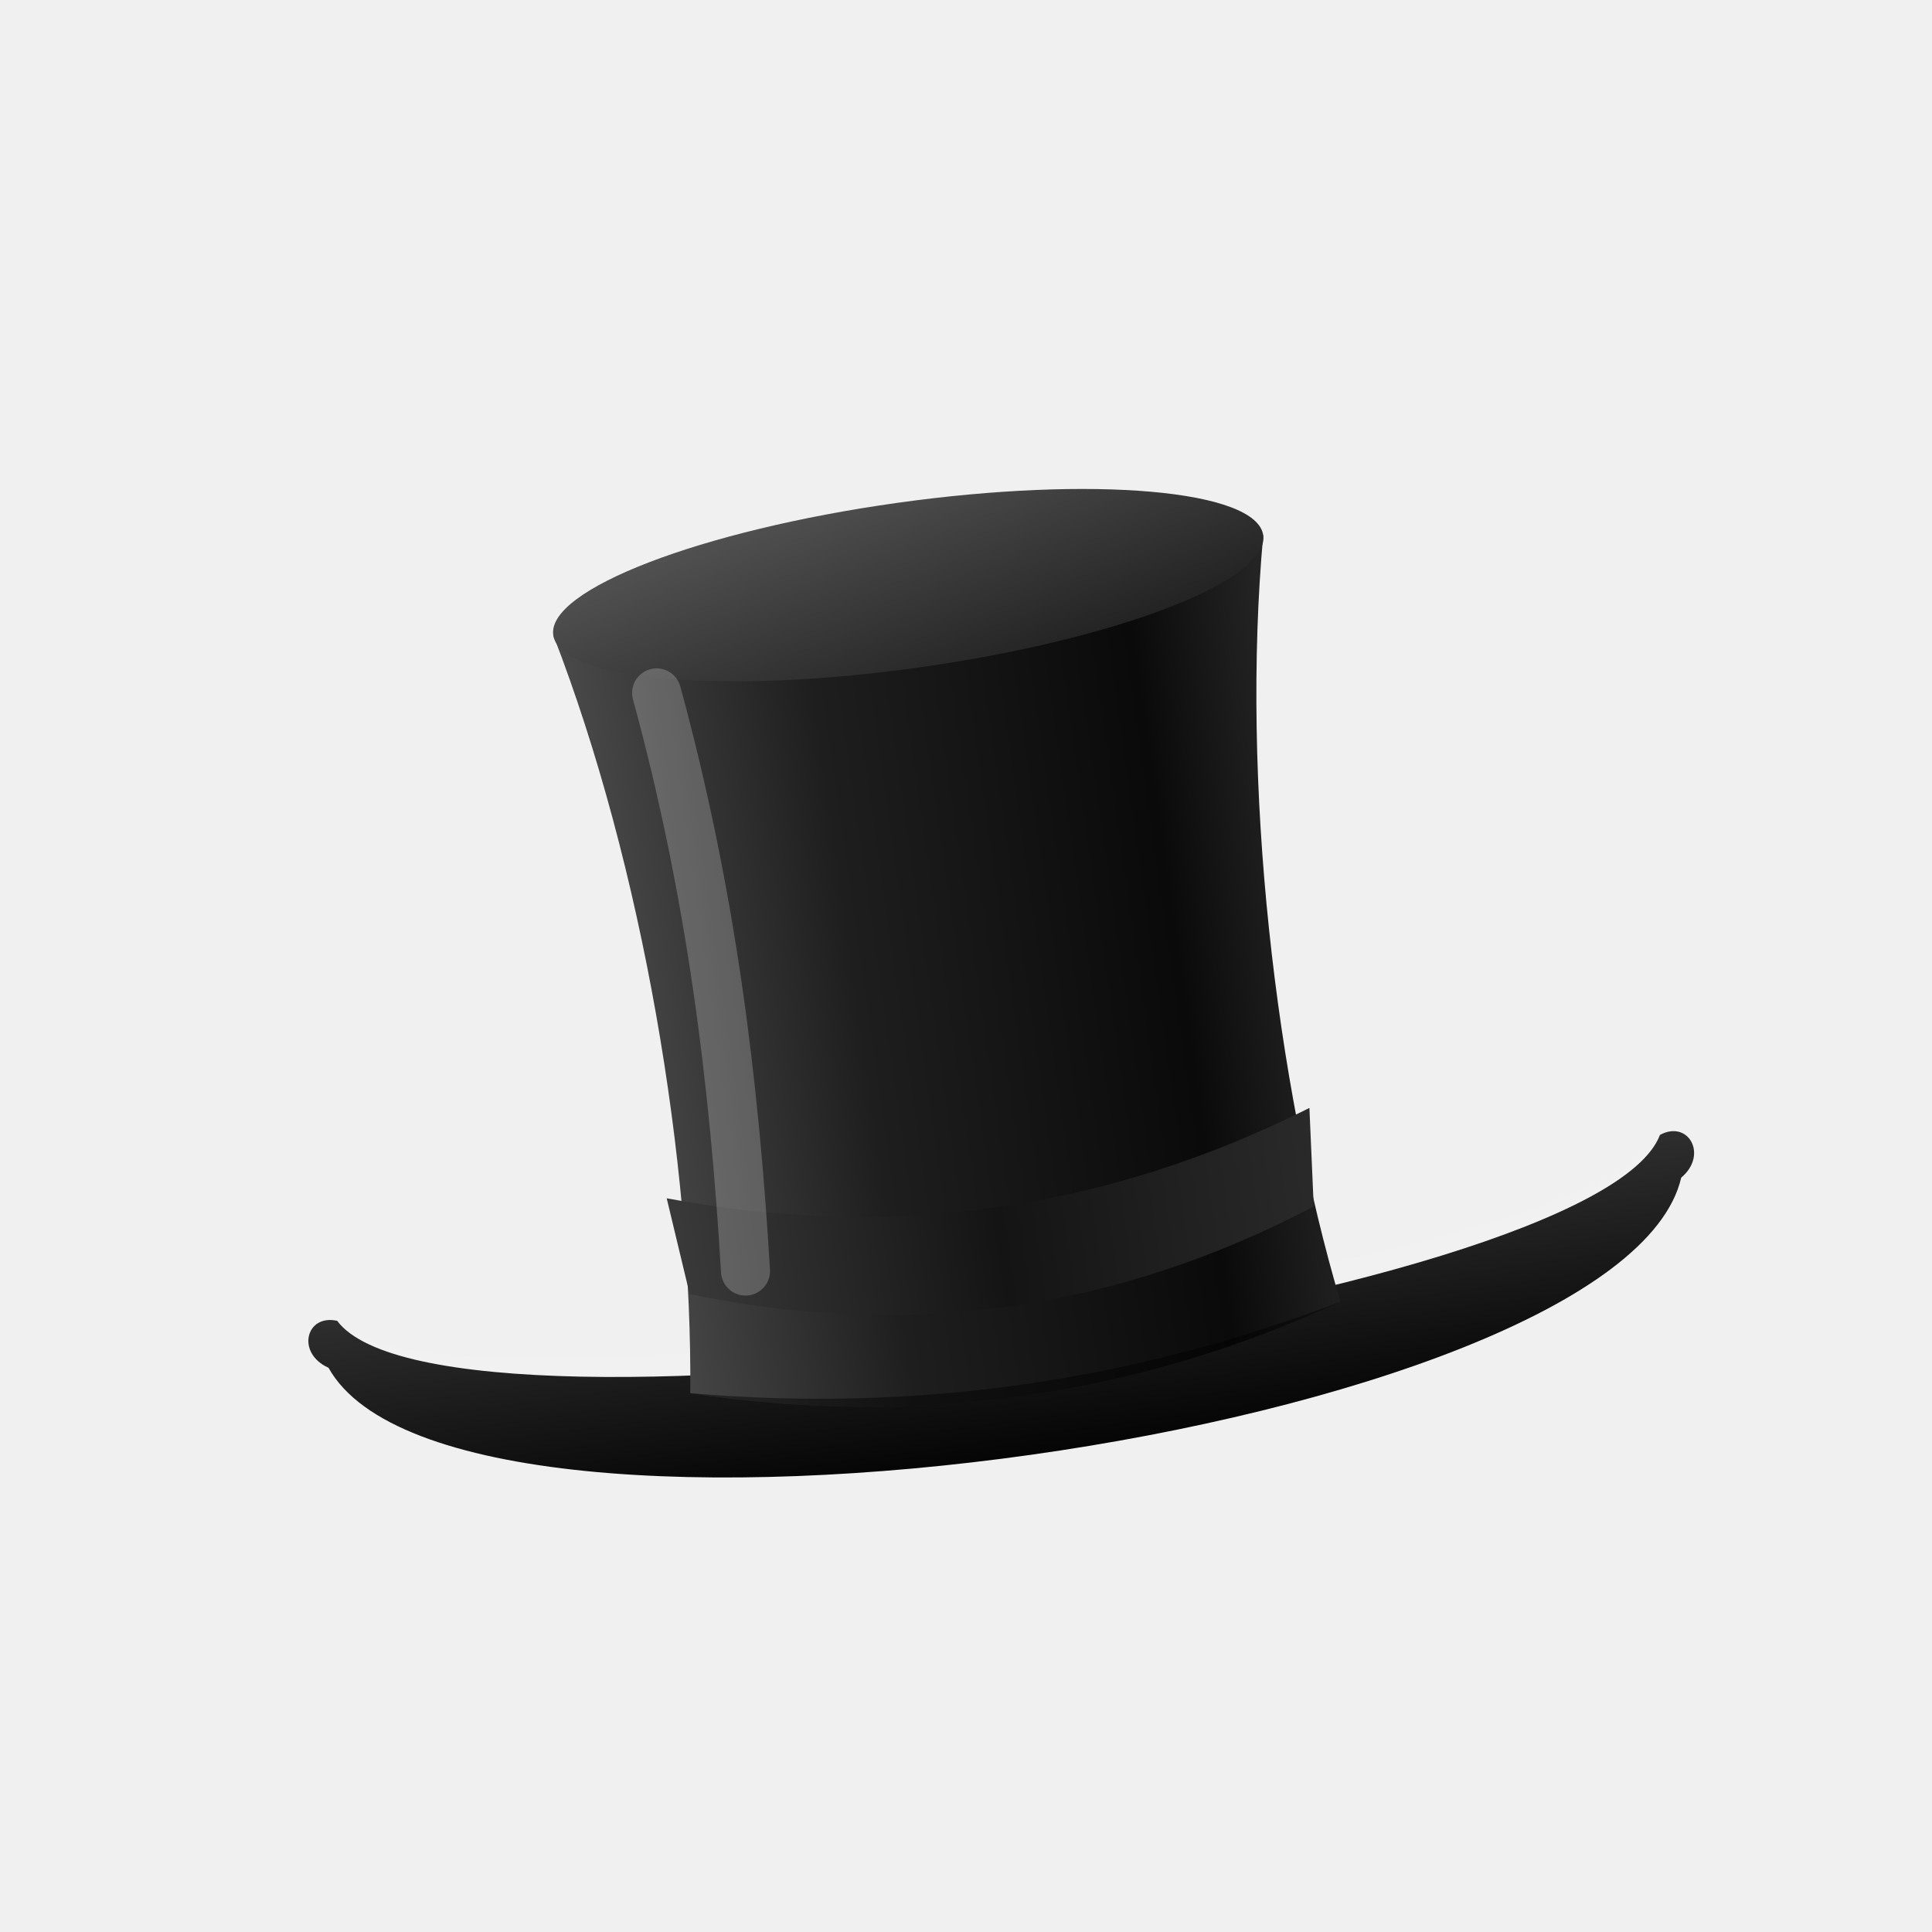
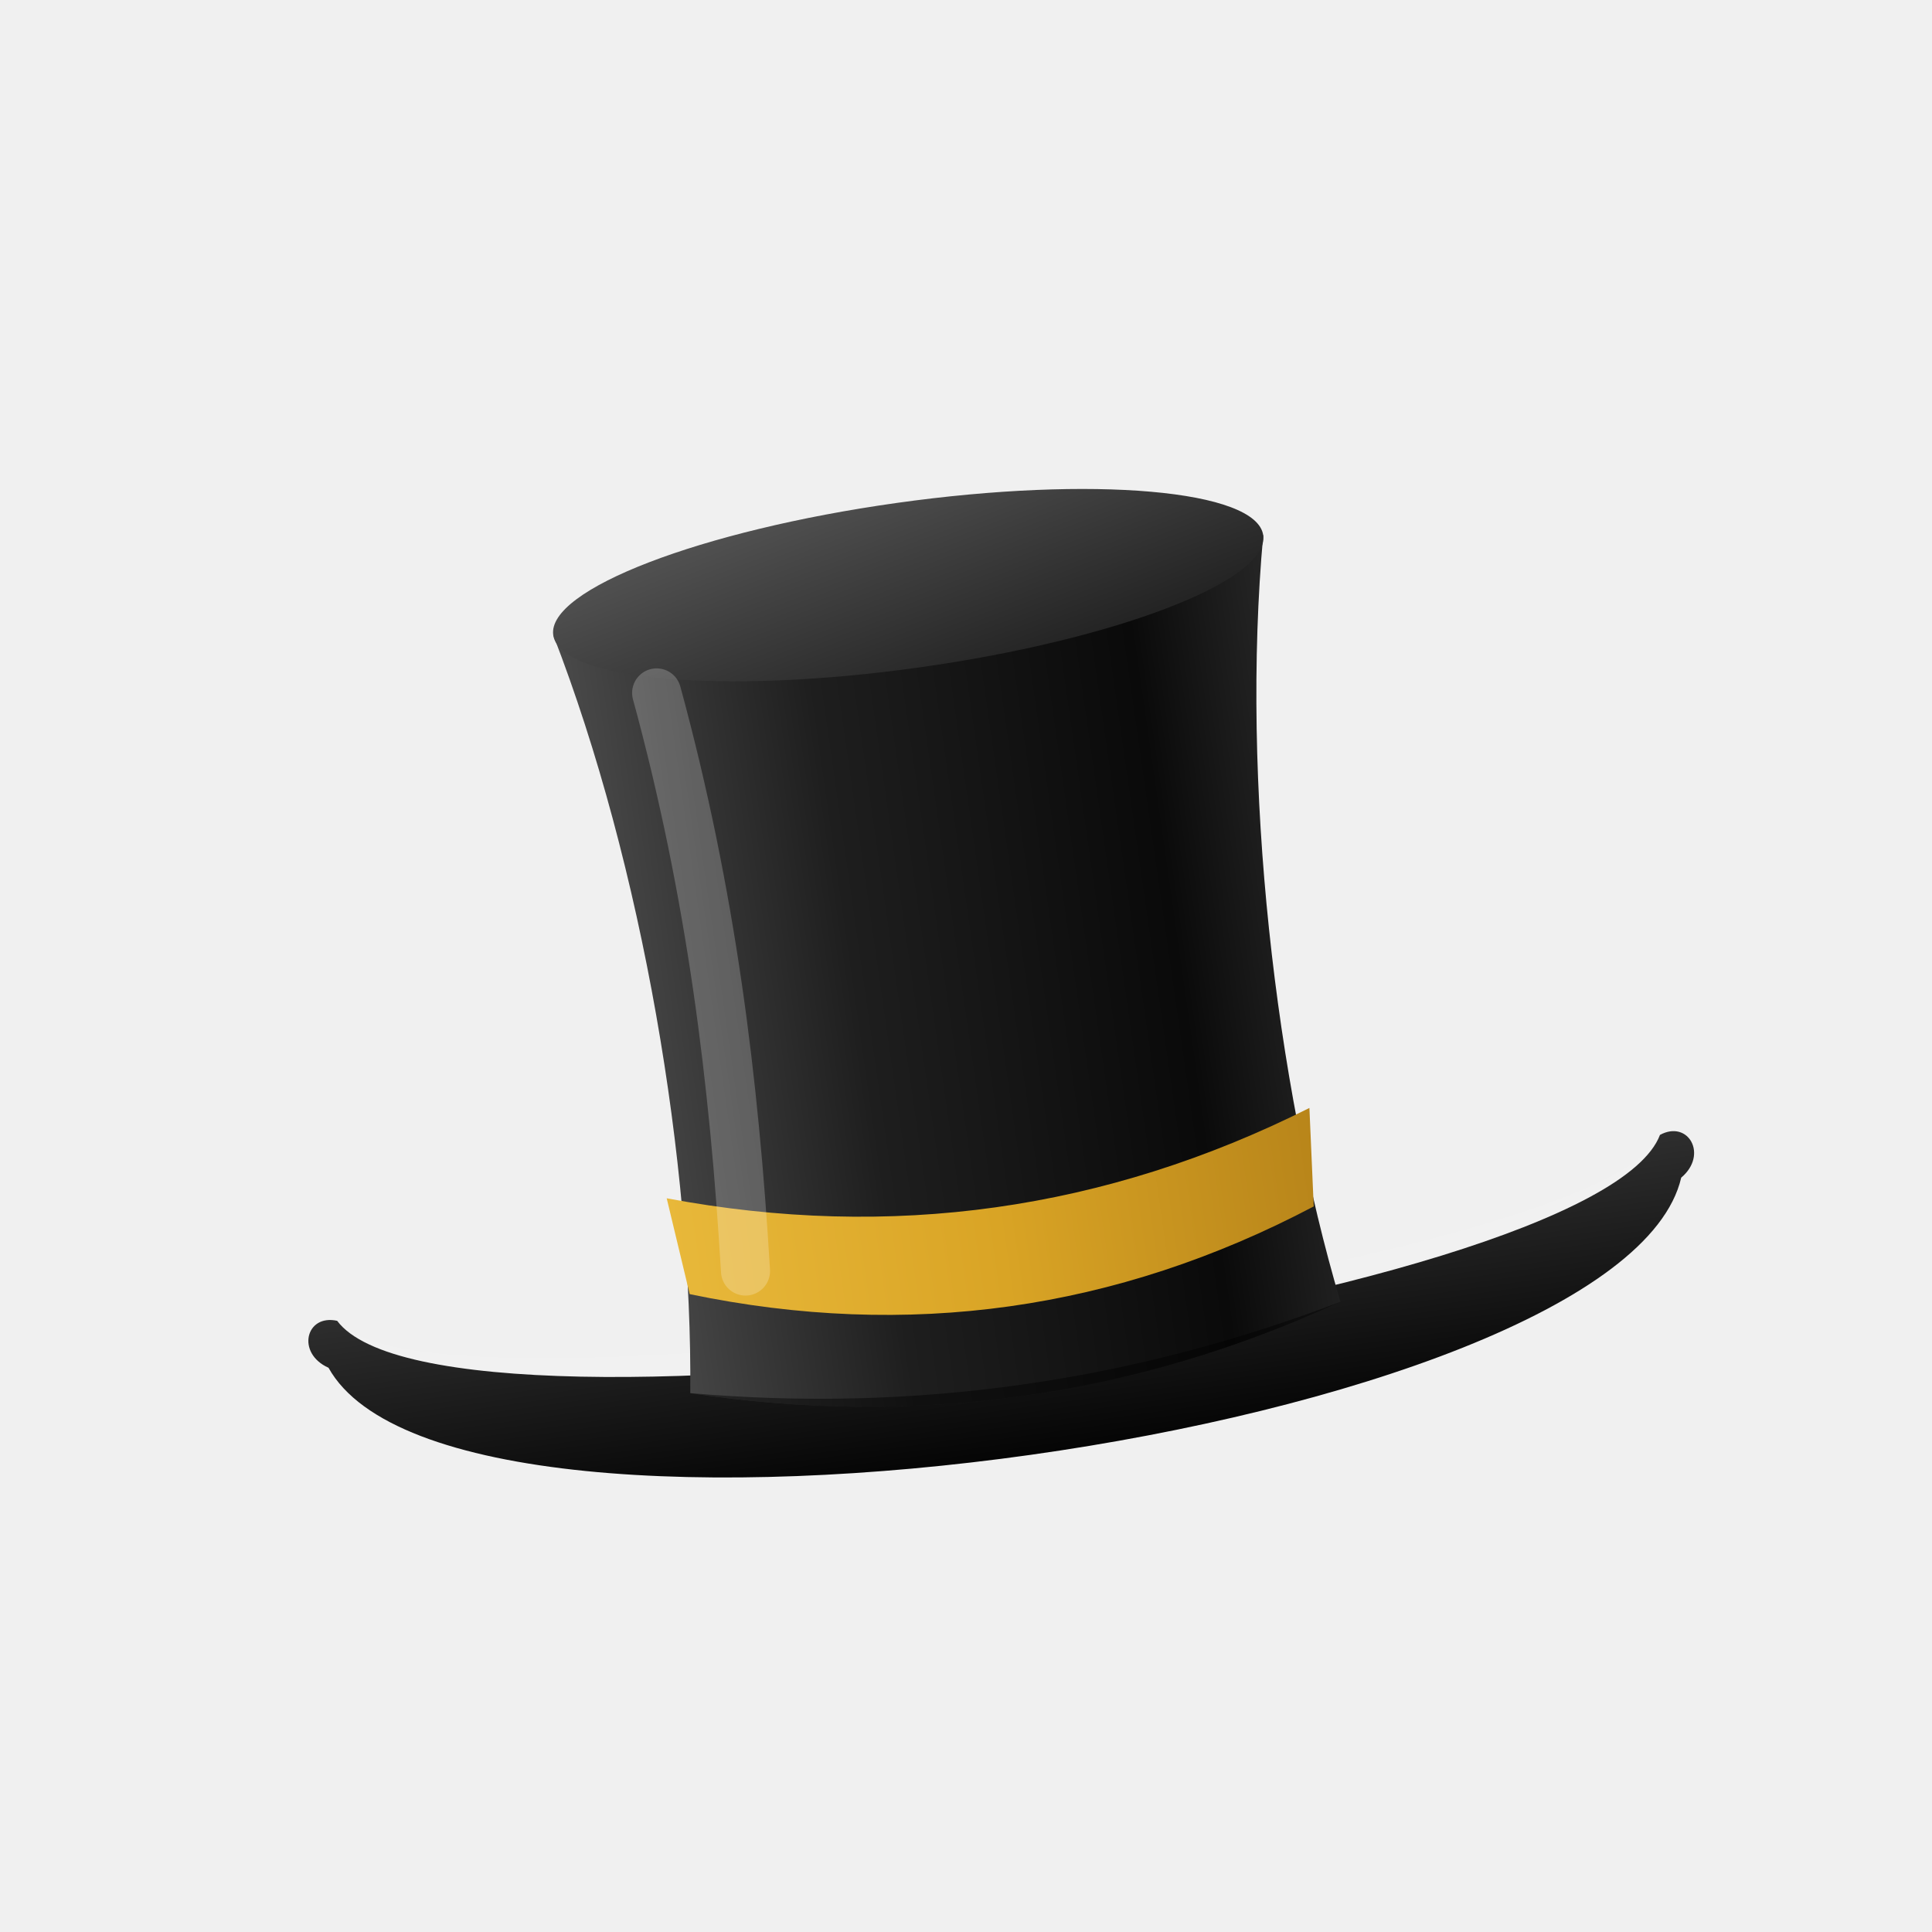
<svg xmlns="http://www.w3.org/2000/svg" width="1024" height="1024" viewBox="0 0 1024 1024">
  <defs>
    <linearGradient id="crown" x1="0" y1="0" x2="1" y2="0">
      <stop offset="0" stop-color="#4A4A4A" />
      <stop offset="0.35" stop-color="#1E1E1E" />
      <stop offset="0.8" stop-color="#0A0A0A" />
      <stop offset="1" stop-color="#262626" />
    </linearGradient>
    <linearGradient id="top" x1="0" y1="0" x2="1" y2="1">
      <stop offset="0" stop-color="#5A5A5A" />
      <stop offset="1" stop-color="#1A1A1A" />
    </linearGradient>
    <linearGradient id="brim" x1="0" y1="0" x2="0" y2="1">
      <stop offset="0" stop-color="#2E2E2E" />
      <stop offset="1" stop-color="#050505" />
    </linearGradient>
    <linearGradient id="band" x1="0" y1="0" x2="1" y2="0">
-       <stop offset="0" stop-color="#3A3A3A" />
-       <stop offset="0.5" stop-color="#141414" />
-       <stop offset="1" stop-color="#2A2A2A" />
+       <stop offset="0" stop-color="#E8B83A" />
+       <stop offset="0.5" stop-color="#D9A425" />
+       <stop offset="1" stop-color="#B8851A" />
    </linearGradient>
  </defs>
  <g transform="translate(512 528) rotate(-8) translate(-512 -512)">
    <path d="M150 660 C 200 790, 824 790, 874 660 C 890 650, 882 630, 866 636 C 820 720, 204 720, 158 636 C 142 630, 134 650, 150 660 Z" fill="url(#brim)" />
    <path d="M162 640 C 210 716, 814 716, 862 640 C 810 700, 214 700, 162 640 Z" fill="#FFFFFF" fill-opacity="0.08" />
    <path d="M338 700 C 356 580, 352 420, 322 292 Q 512 236 702 292 C 672 420, 668 580, 686 700 Q 512 752 338 700 Z" fill="url(#crown)" />
    <path d="M345 648 Q 512 708 679 648 L 684 596 Q 512 654 340 596 Z" fill="url(#band)" />
    <ellipse cx="512" cy="292" rx="190" ry="44" fill="url(#top)" />
    <path d="M372 330 C 386 440, 384 540, 376 640" stroke="#FFFFFF" stroke-opacity="0.22" stroke-width="26" stroke-linecap="round" fill="none" />
    <path d="M338 700 Q 512 752 686 700 Q 512 740 338 700 Z" fill="#000000" fill-opacity="0.45" />
  </g>
</svg>
